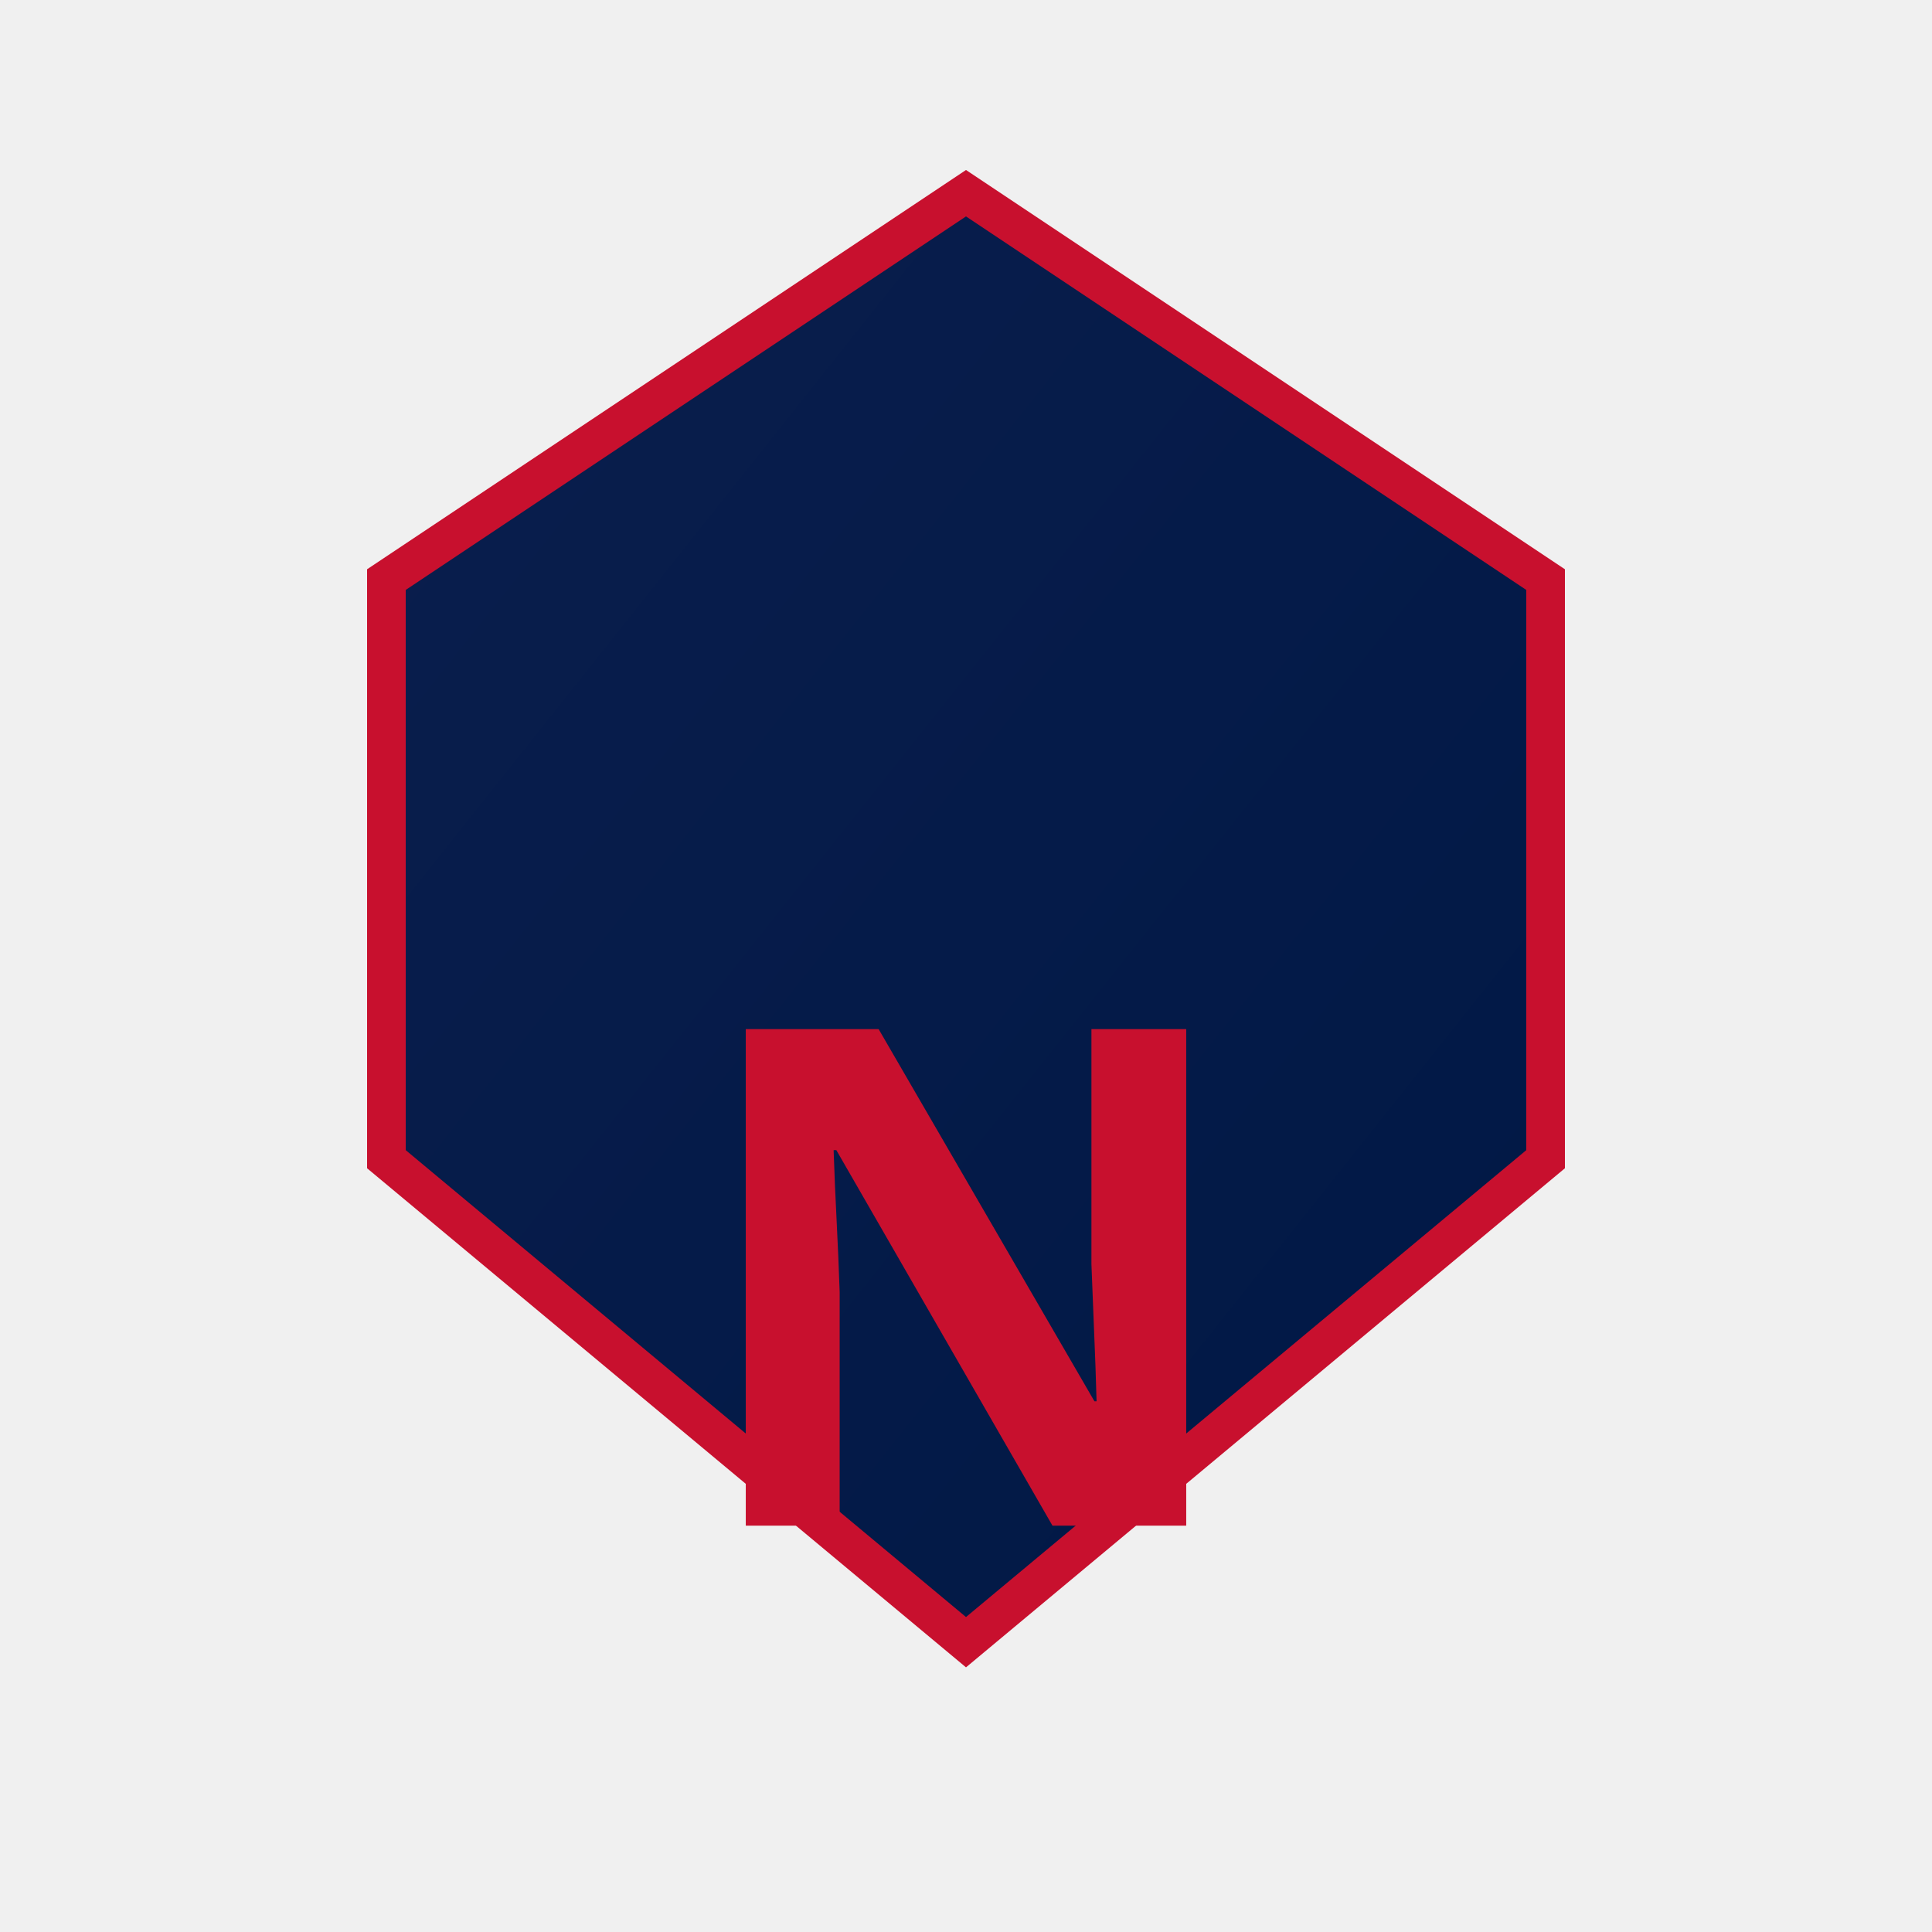
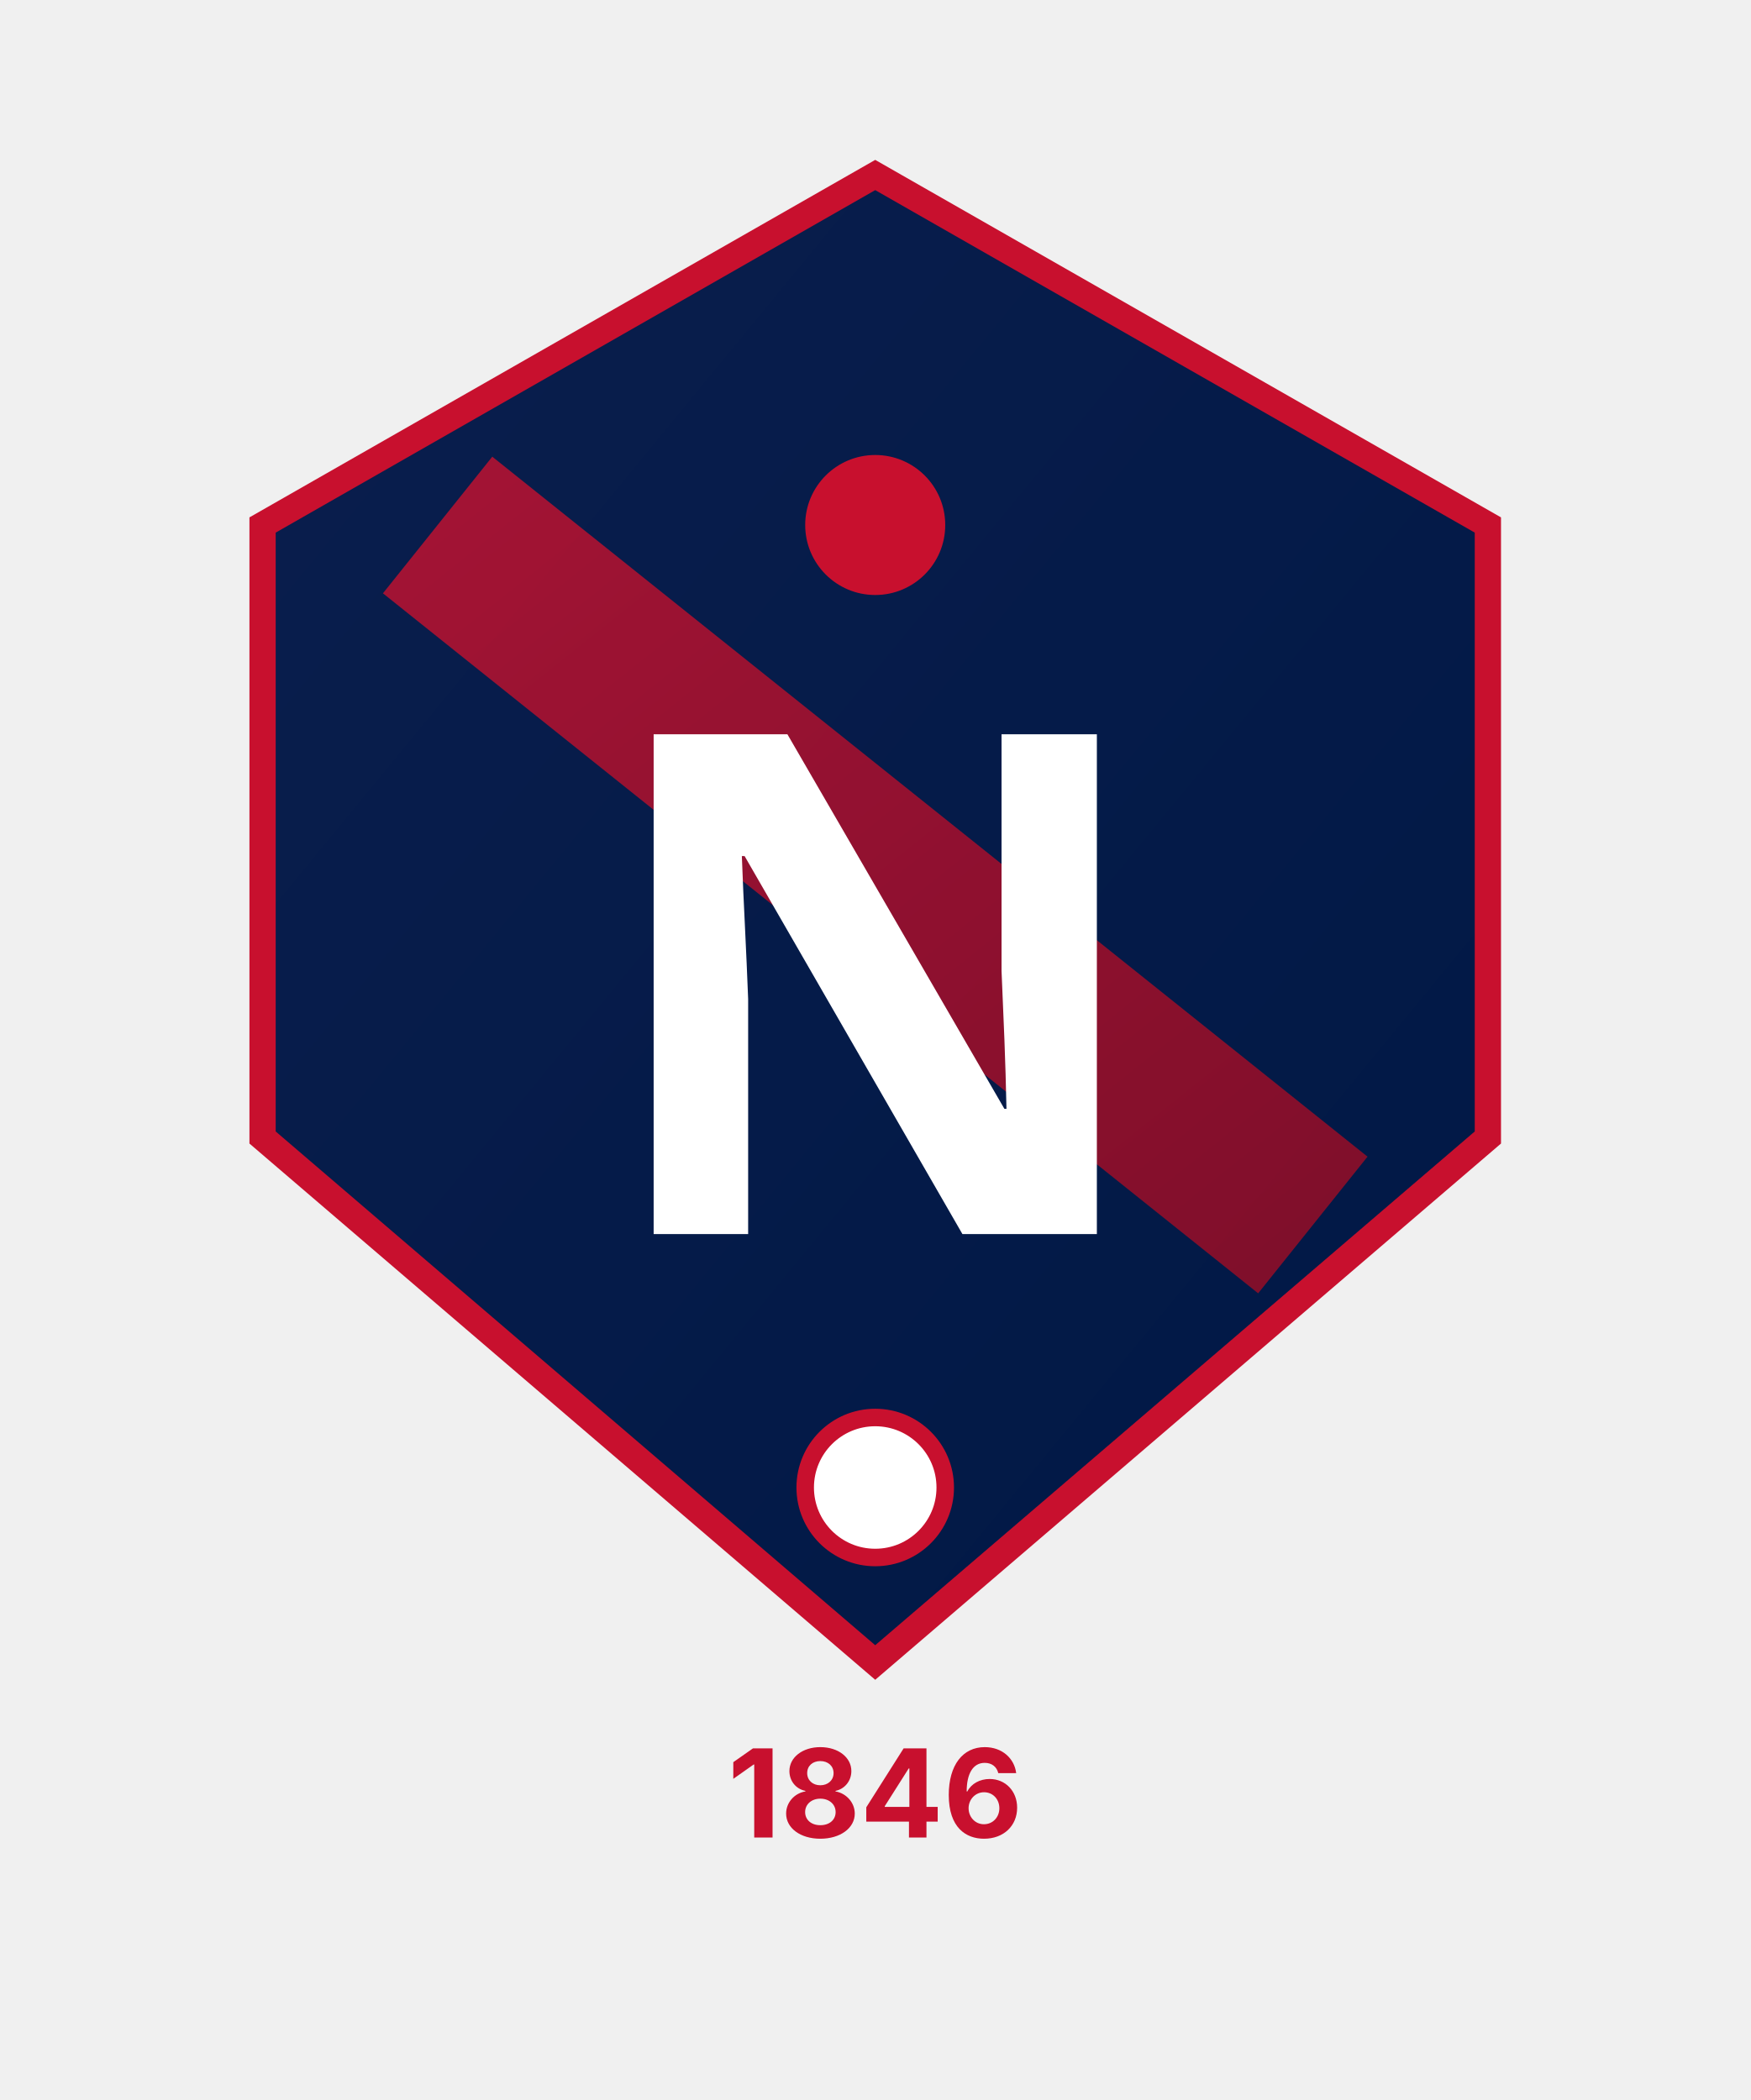
- <svg xmlns="http://www.w3.org/2000/svg" viewBox="0 0 100 100">
+ <svg xmlns="http://www.w3.org/2000/svg" viewBox="0 0 200 240">
  <defs>
    <linearGradient id="shieldGrad" x1="0%" y1="0%" x2="100%" y2="100%">
      <stop offset="0%" style="stop-color:#0A1E4D;stop-opacity:1" />
      <stop offset="100%" style="stop-color:#001845;stop-opacity:1" />
    </linearGradient>
+     <linearGradient id="redGrad" x1="0%" y1="0%" x2="100%" y2="100%">
+       <stop offset="0%" style="stop-color:#C8102E;stop-opacity:1" />
+       <stop offset="100%" style="stop-color:#A00D24;stop-opacity:1" />
+     </linearGradient>
  </defs>
-   <path d="M 50 10 L 80 30 L 80 60 Q 50 85 50 85 Q 50 85 20 60 L 20 30 Z" fill="url(#shieldGrad)" stroke="#C8102E" stroke-width="2" />
-   <text x="50" y="65" font-family="Oswald, sans-serif" font-size="36" font-weight="bold" fill="#C8102E" text-anchor="middle" dominant-baseline="central">N</text>
+   <path d="M 100 20 L 170 60 L 170 130 Q 100 190 100 190 Q 100 190 30 130 L 30 60 Z" fill="url(#shieldGrad)" stroke="#C8102E" stroke-width="3" />
+   <path d="M 50 60 L 150 140" stroke="url(#redGrad)" stroke-width="20" opacity="0.8" />
+   <text x="100" y="110" font-family="Oswald, sans-serif" font-size="80" font-weight="bold" fill="#FFFFFF" text-anchor="middle" dominant-baseline="central" letter-spacing="2">N</text>
+   <circle cx="100" cy="60" r="8" fill="#C8102E" />
+   <circle cx="100" cy="170" r="8" fill="#FFFFFF" stroke="#C8102E" stroke-width="2" />
+   <text x="100" y="210" font-family="Inter, sans-serif" font-size="14" font-weight="bold" fill="#C8102E" text-anchor="middle">1846</text>
</svg>
